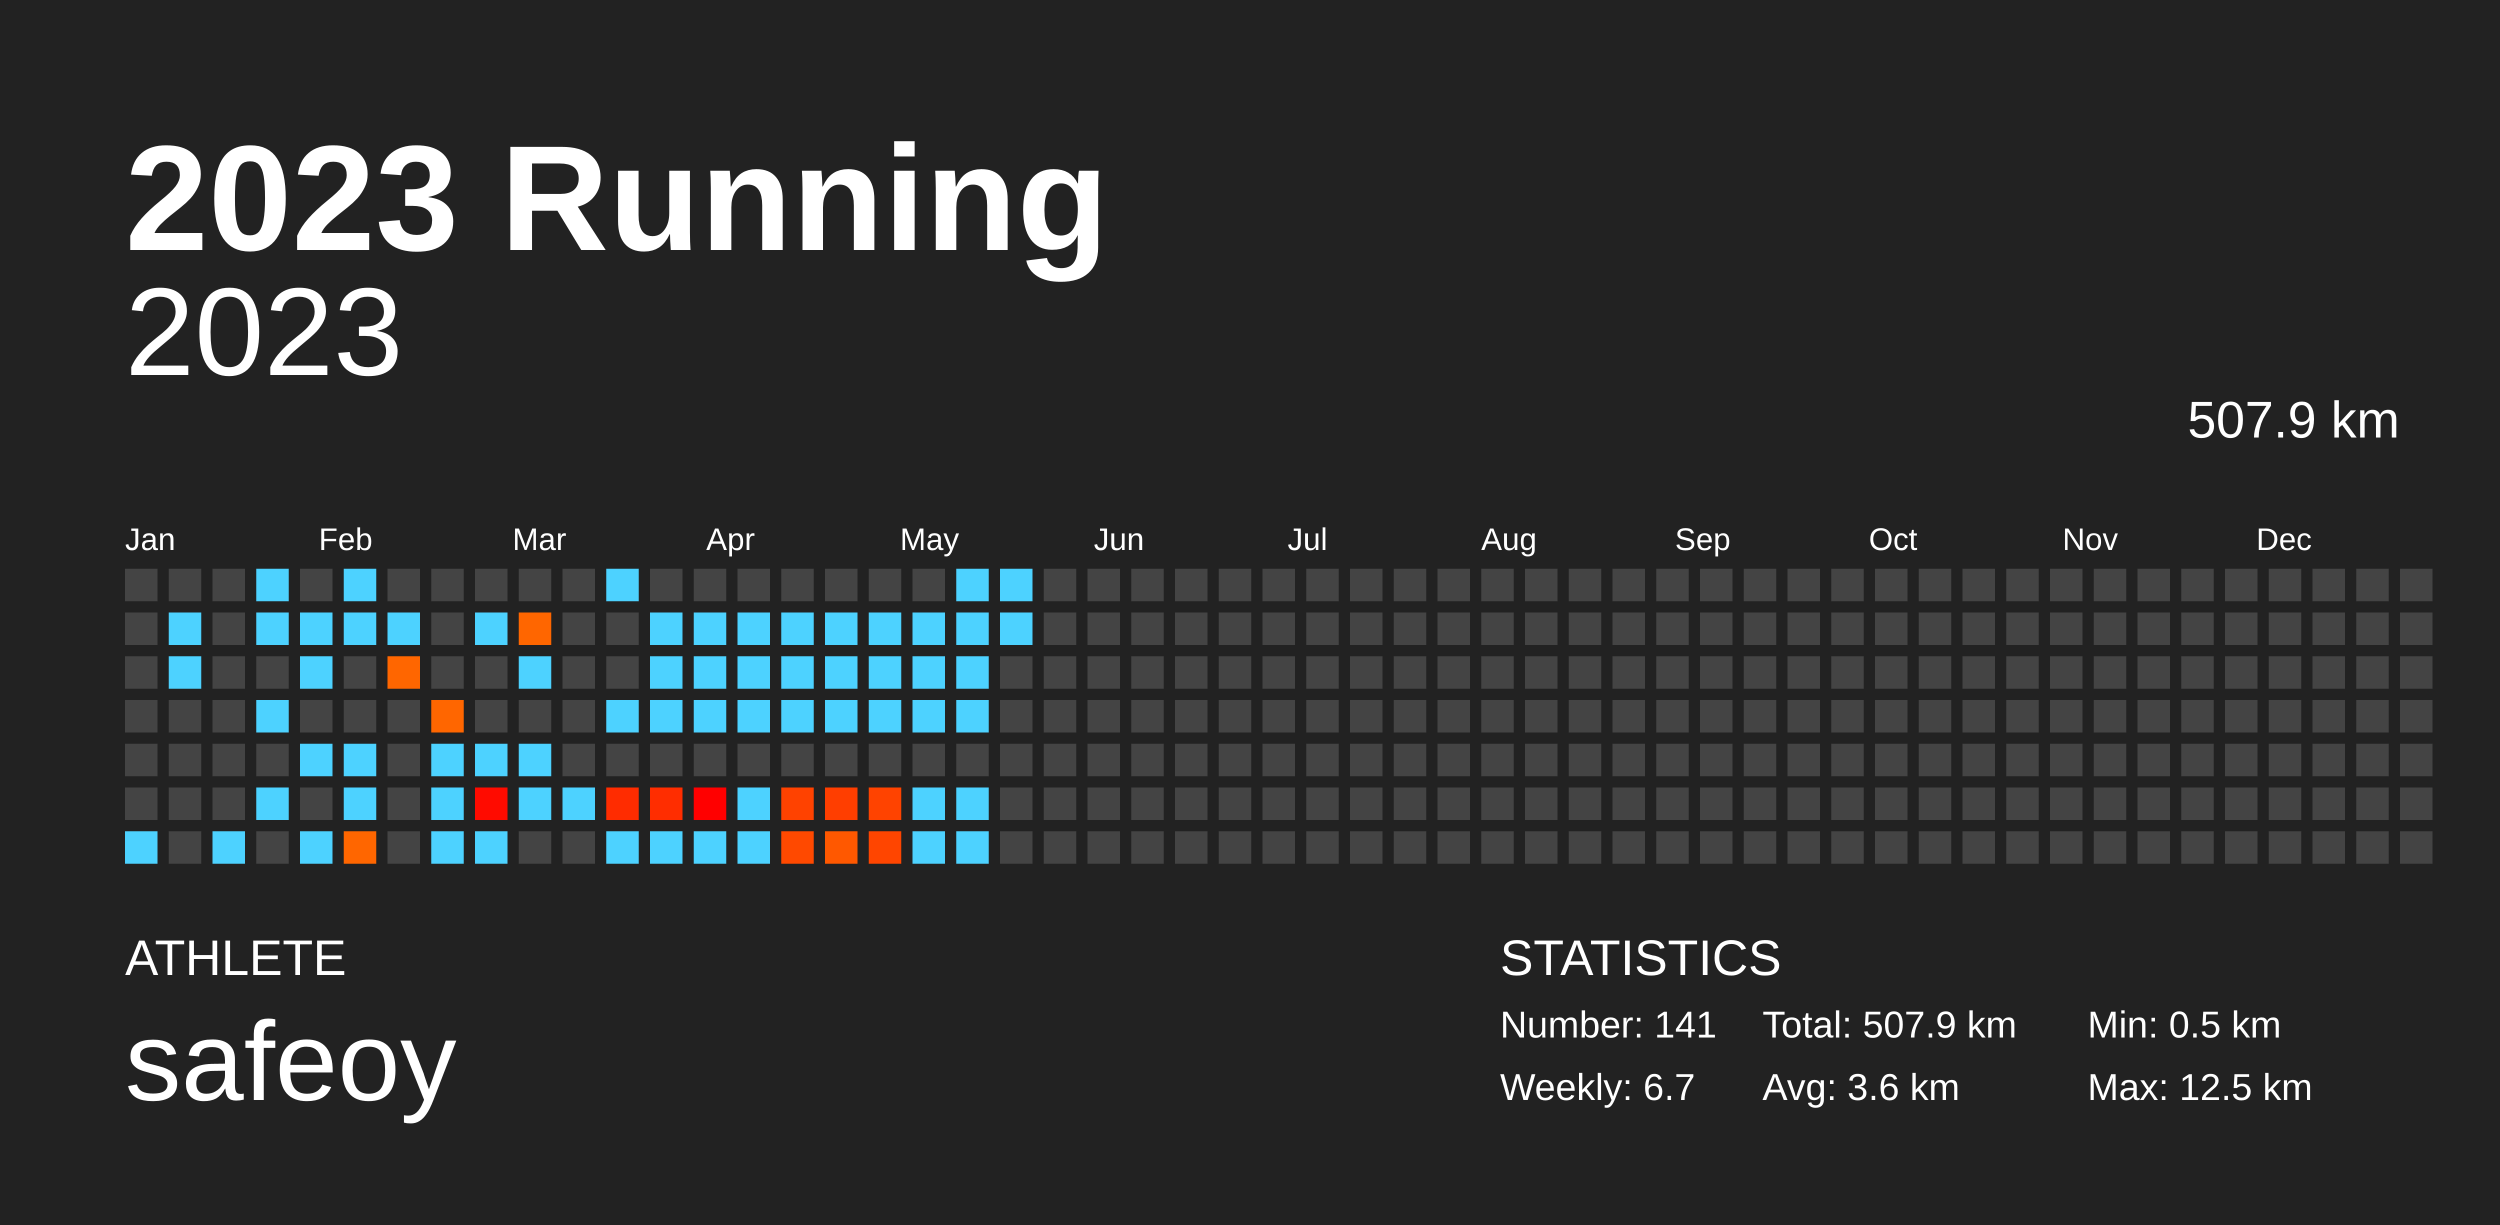
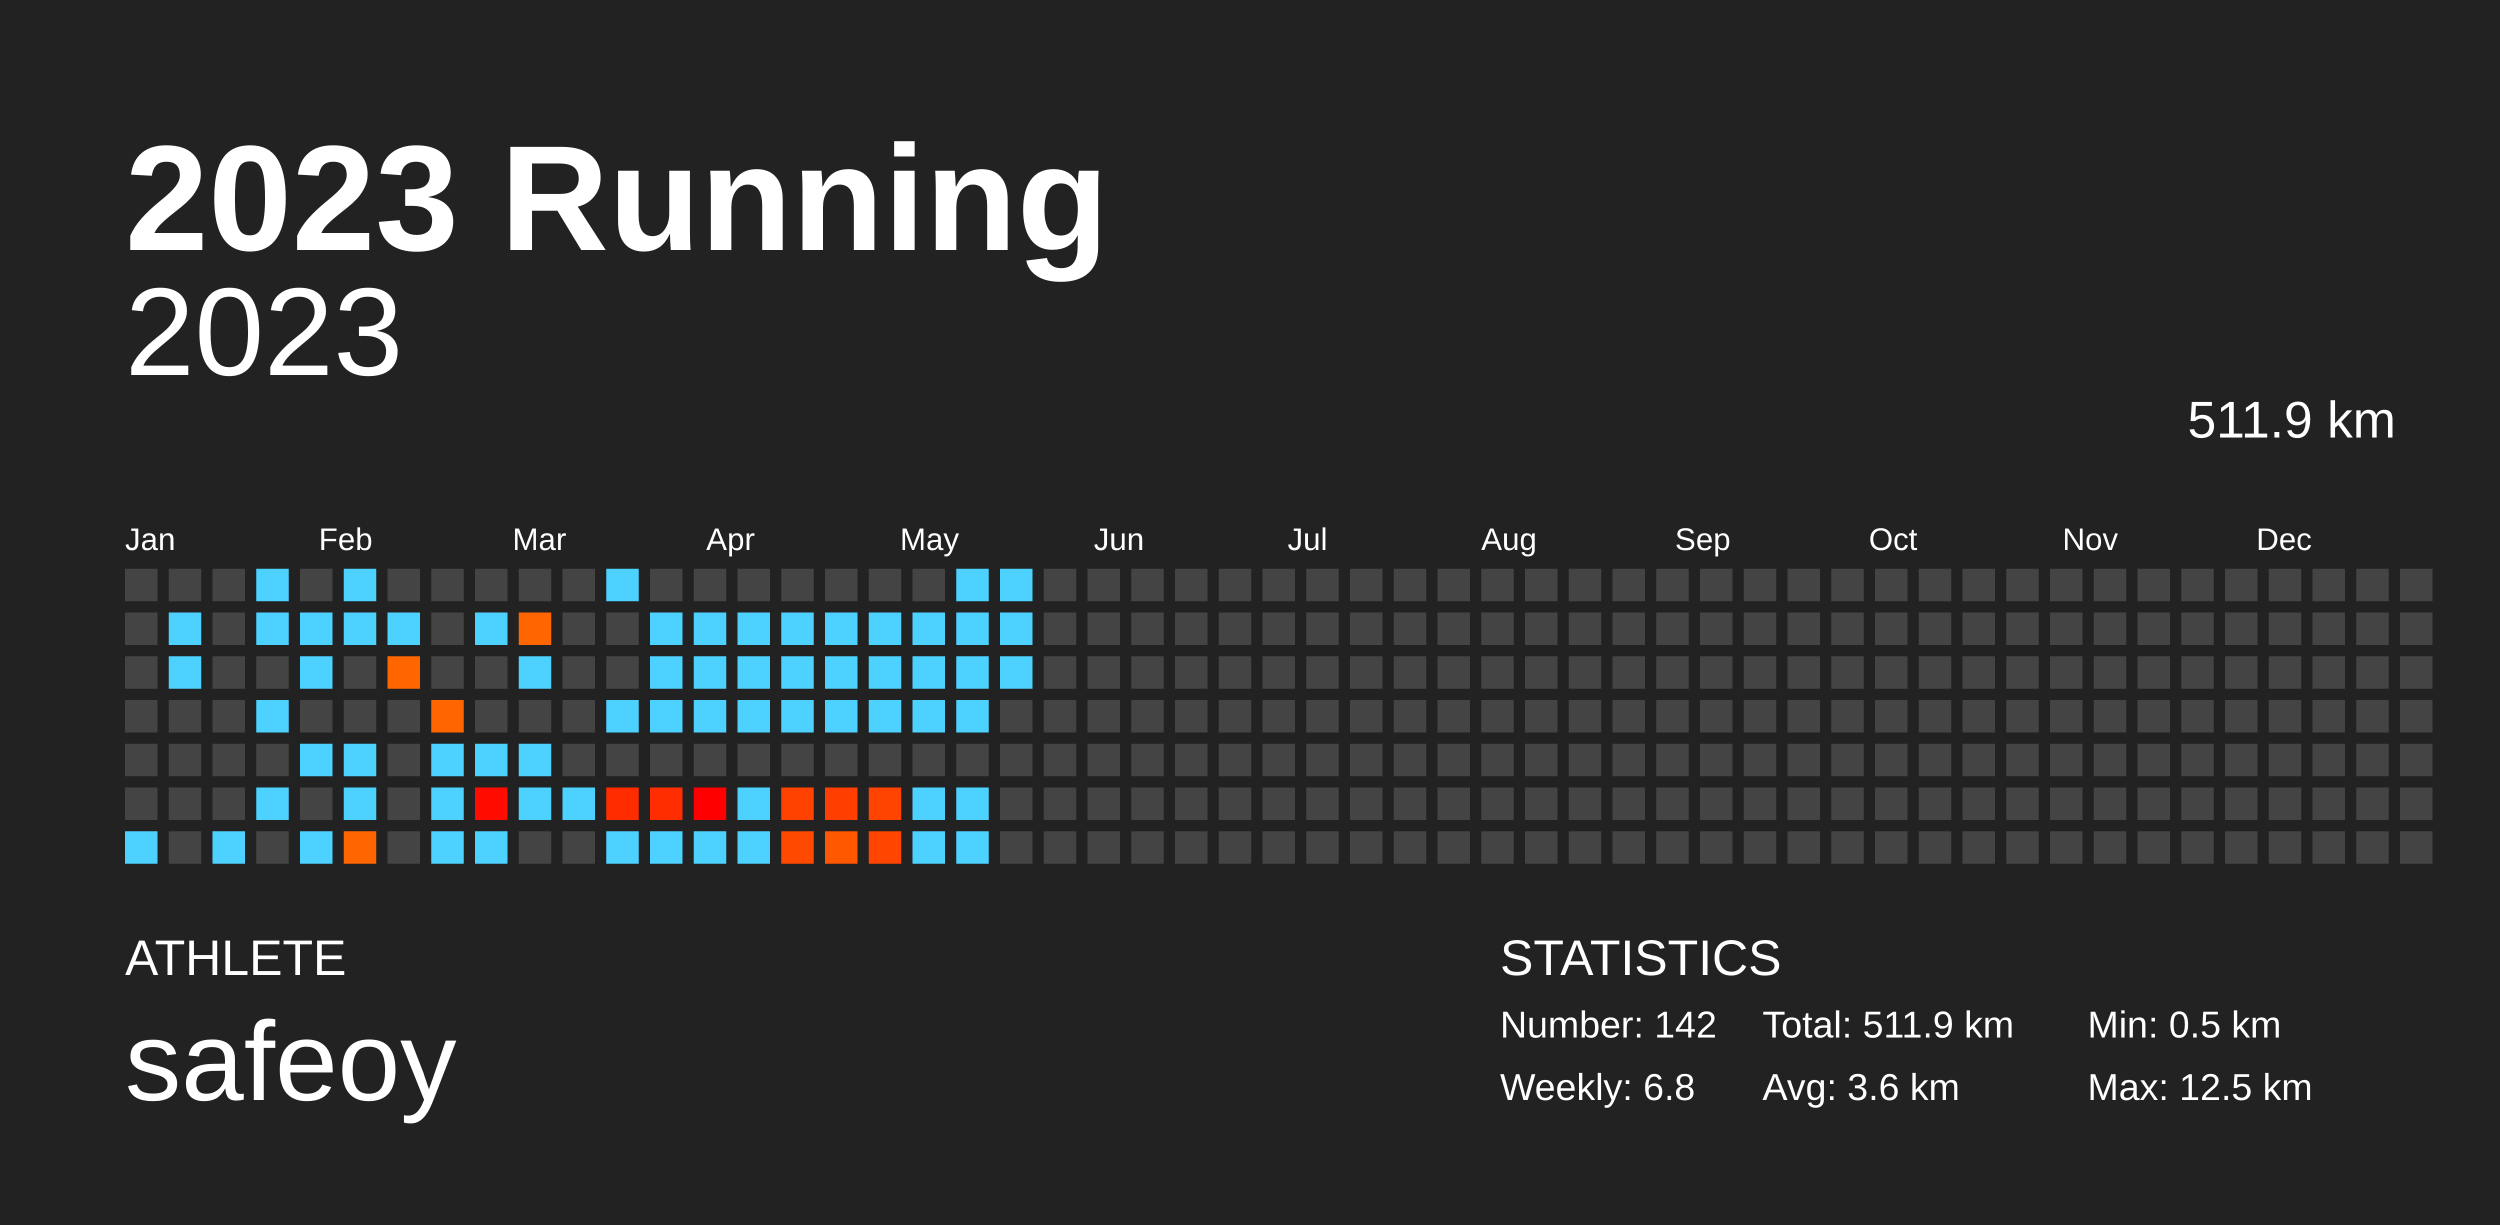
<svg xmlns="http://www.w3.org/2000/svg" baseProfile="full" height="98mm" version="1.1" viewBox="0,0,200,98" width="200mm">
  <defs />
  <rect fill="#222222" height="98" width="200" x="0" y="0" />
  <text fill="#FFFFFF" style="font-size:12px; font-family:Arial; font-weight:bold;" x="10" y="20">2023 Running</text>
  <text fill="#FFFFFF" style="font-size:4px; font-family:Arial" x="10" y="78">ATHLETE</text>
  <text fill="#FFFFFF" style="font-size:9px; font-family:Arial" x="10" y="88">safeoy</text>
  <text fill="#FFFFFF" style="font-size:4px; font-family:Arial" x="120" y="78">STATISTICS</text>
-   <text fill="#FFFFFF" style="font-size:3px; font-family:Arial" x="120" y="83">Number: 141</text>
-   <text fill="#FFFFFF" style="font-size:3px; font-family:Arial" x="120" y="88">Weekly: 6.7</text>
-   <text fill="#FFFFFF" style="font-size:3px; font-family:Arial" x="141" y="83">Total: 507.9 km</text>
+   <text fill="#FFFFFF" style="font-size:3px; font-family:Arial" x="120" y="83">Number: 142</text>
+   <text fill="#FFFFFF" style="font-size:3px; font-family:Arial" x="120" y="88">Weekly: 6.8</text>
+   <text fill="#FFFFFF" style="font-size:3px; font-family:Arial" x="141" y="83">Total: 511.9 km</text>
  <text fill="#FFFFFF" style="font-size:3px; font-family:Arial" x="141" y="88">Avg: 3.6 km</text>
  <text fill="#FFFFFF" style="font-size:3px; font-family:Arial" x="167" y="83">Min: 0.5 km</text>
  <text fill="#FFFFFF" style="font-size:3px; font-family:Arial" x="167" y="88">Max: 12.5 km</text>
  <text alignment-baseline="hanging" fill="#FFFFFF" style="font-size:10.0px; font-family:Arial;" x="10" y="30">2023</text>
-   <text alignment-baseline="hanging" fill="#FFFFFF" style="font-size:4.125px; font-family:Arial;" x="175" y="35">507.9 km</text>
+   <text alignment-baseline="hanging" fill="#FFFFFF" style="font-size:4.125px; font-family:Arial;" x="175" y="35">511.9 km</text>
  <text fill="#FFFFFF" style="font-size:2.5px; font-family:Arial" x="10.0" y="44">Jan</text>
  <text fill="#FFFFFF" style="font-size:2.5px; font-family:Arial" x="25.5" y="44">Feb</text>
  <text fill="#FFFFFF" style="font-size:2.5px; font-family:Arial" x="41.0" y="44">Mar</text>
  <text fill="#FFFFFF" style="font-size:2.5px; font-family:Arial" x="56.5" y="44">Apr</text>
  <text fill="#FFFFFF" style="font-size:2.5px; font-family:Arial" x="72.0" y="44">May</text>
  <text fill="#FFFFFF" style="font-size:2.5px; font-family:Arial" x="87.5" y="44">Jun</text>
  <text fill="#FFFFFF" style="font-size:2.5px; font-family:Arial" x="103.0" y="44">Jul</text>
  <text fill="#FFFFFF" style="font-size:2.5px; font-family:Arial" x="118.5" y="44">Aug</text>
  <text fill="#FFFFFF" style="font-size:2.5px; font-family:Arial" x="134.0" y="44">Sep</text>
  <text fill="#FFFFFF" style="font-size:2.5px; font-family:Arial" x="149.5" y="44">Oct</text>
  <text fill="#FFFFFF" style="font-size:2.5px; font-family:Arial" x="165.0" y="44">Nov</text>
  <text fill="#FFFFFF" style="font-size:2.5px; font-family:Arial" x="180.5" y="44">Dec</text>
  <rect fill="#444444" height="2.6" width="2.6" x="10.0" y="45.5" />
  <rect fill="#444444" height="2.6" width="2.6" x="10.0" y="49.0" />
  <rect fill="#444444" height="2.6" width="2.6" x="10.0" y="52.5" />
  <rect fill="#444444" height="2.6" width="2.6" x="10.0" y="56.0" />
  <rect fill="#444444" height="2.6" width="2.6" x="10.0" y="59.5" />
  <rect fill="#444444" height="2.6" width="2.6" x="10.0" y="63.0" />
  <rect fill="#4dd2ff" height="2.6" width="2.6" x="10.0" y="66.5" />
  <rect fill="#444444" height="2.6" width="2.6" x="13.5" y="45.5" />
  <rect fill="#4dd2ff" height="2.6" width="2.6" x="13.5" y="49.0" />
  <rect fill="#4dd2ff" height="2.6" width="2.6" x="13.5" y="52.5" />
  <rect fill="#444444" height="2.6" width="2.6" x="13.5" y="56.0" />
  <rect fill="#444444" height="2.6" width="2.6" x="13.5" y="59.5" />
  <rect fill="#444444" height="2.6" width="2.6" x="13.5" y="63.0" />
  <rect fill="#444444" height="2.6" width="2.6" x="13.5" y="66.5" />
  <rect fill="#444444" height="2.6" width="2.6" x="17.0" y="45.5" />
  <rect fill="#444444" height="2.6" width="2.6" x="17.0" y="49.0" />
  <rect fill="#444444" height="2.6" width="2.6" x="17.0" y="52.5" />
  <rect fill="#444444" height="2.6" width="2.6" x="17.0" y="56.0" />
  <rect fill="#444444" height="2.6" width="2.6" x="17.0" y="59.5" />
  <rect fill="#444444" height="2.6" width="2.6" x="17.0" y="63.0" />
  <rect fill="#4dd2ff" height="2.6" width="2.6" x="17.0" y="66.5" />
  <rect fill="#4dd2ff" height="2.6" width="2.6" x="20.5" y="45.5" />
  <rect fill="#4dd2ff" height="2.6" width="2.6" x="20.5" y="49.0" />
  <rect fill="#444444" height="2.6" width="2.6" x="20.5" y="52.5" />
  <rect fill="#4dd2ff" height="2.6" width="2.6" x="20.5" y="56.0" />
  <rect fill="#444444" height="2.6" width="2.6" x="20.5" y="59.5" />
  <rect fill="#4dd2ff" height="2.6" width="2.6" x="20.5" y="63.0" />
  <rect fill="#444444" height="2.6" width="2.6" x="20.5" y="66.5" />
  <rect fill="#444444" height="2.6" width="2.6" x="24.0" y="45.5" />
  <rect fill="#4dd2ff" height="2.6" width="2.6" x="24.0" y="49.0" />
  <rect fill="#4dd2ff" height="2.6" width="2.6" x="24.0" y="52.5" />
  <rect fill="#444444" height="2.6" width="2.6" x="24.0" y="56.0" />
  <rect fill="#4dd2ff" height="2.6" width="2.6" x="24.0" y="59.5" />
  <rect fill="#444444" height="2.6" width="2.6" x="24.0" y="63.0" />
  <rect fill="#4dd2ff" height="2.6" width="2.6" x="24.0" y="66.5" />
  <rect fill="#4dd2ff" height="2.6" width="2.6" x="27.5" y="45.5" />
  <rect fill="#4dd2ff" height="2.6" width="2.6" x="27.5" y="49.0" />
  <rect fill="#444444" height="2.6" width="2.6" x="27.5" y="52.5" />
  <rect fill="#444444" height="2.6" width="2.6" x="27.5" y="56.0" />
  <rect fill="#4dd2ff" height="2.6" width="2.6" x="27.5" y="59.5" />
  <rect fill="#4dd2ff" height="2.6" width="2.6" x="27.5" y="63.0" />
  <rect fill="#ff6600" height="2.6" width="2.6" x="27.5" y="66.5" />
  <rect fill="#444444" height="2.6" width="2.6" x="31.0" y="45.5" />
  <rect fill="#4dd2ff" height="2.6" width="2.6" x="31.0" y="49.0" />
  <rect fill="#ff6600" height="2.6" width="2.6" x="31.0" y="52.5" />
  <rect fill="#444444" height="2.6" width="2.6" x="31.0" y="56.0" />
  <rect fill="#444444" height="2.6" width="2.6" x="31.0" y="59.5" />
  <rect fill="#444444" height="2.6" width="2.6" x="31.0" y="63.0" />
  <rect fill="#444444" height="2.6" width="2.6" x="31.0" y="66.5" />
  <rect fill="#444444" height="2.6" width="2.6" x="34.5" y="45.5" />
  <rect fill="#444444" height="2.6" width="2.6" x="34.5" y="49.0" />
  <rect fill="#444444" height="2.6" width="2.6" x="34.5" y="52.5" />
  <rect fill="#ff6600" height="2.6" width="2.6" x="34.5" y="56.0" />
  <rect fill="#4dd2ff" height="2.6" width="2.6" x="34.5" y="59.5" />
  <rect fill="#4dd2ff" height="2.6" width="2.6" x="34.5" y="63.0" />
  <rect fill="#4dd2ff" height="2.6" width="2.6" x="34.5" y="66.5" />
  <rect fill="#444444" height="2.6" width="2.6" x="38.0" y="45.5" />
  <rect fill="#4dd2ff" height="2.6" width="2.6" x="38.0" y="49.0" />
  <rect fill="#444444" height="2.6" width="2.6" x="38.0" y="52.5" />
  <rect fill="#444444" height="2.6" width="2.6" x="38.0" y="56.0" />
  <rect fill="#4dd2ff" height="2.6" width="2.6" x="38.0" y="59.5" />
  <rect fill="#ff0b00" height="2.6" width="2.6" x="38.0" y="63.0" />
  <rect fill="#4dd2ff" height="2.6" width="2.6" x="38.0" y="66.5" />
  <rect fill="#444444" height="2.6" width="2.6" x="41.5" y="45.5" />
  <rect fill="#ff6600" height="2.6" width="2.6" x="41.5" y="49.0" />
  <rect fill="#4dd2ff" height="2.6" width="2.6" x="41.5" y="52.5" />
  <rect fill="#444444" height="2.6" width="2.6" x="41.5" y="56.0" />
  <rect fill="#4dd2ff" height="2.6" width="2.6" x="41.5" y="59.5" />
  <rect fill="#4dd2ff" height="2.6" width="2.6" x="41.5" y="63.0" />
  <rect fill="#444444" height="2.6" width="2.6" x="41.5" y="66.5" />
  <rect fill="#444444" height="2.6" width="2.6" x="45.0" y="45.5" />
  <rect fill="#444444" height="2.6" width="2.6" x="45.0" y="49.0" />
  <rect fill="#444444" height="2.6" width="2.6" x="45.0" y="52.5" />
  <rect fill="#444444" height="2.6" width="2.6" x="45.0" y="56.0" />
  <rect fill="#444444" height="2.6" width="2.6" x="45.0" y="59.5" />
  <rect fill="#4dd2ff" height="2.6" width="2.6" x="45.0" y="63.0" />
  <rect fill="#444444" height="2.6" width="2.6" x="45.0" y="66.5" />
  <rect fill="#4dd2ff" height="2.6" width="2.6" x="48.5" y="45.5" />
  <rect fill="#444444" height="2.6" width="2.6" x="48.5" y="49.0" />
  <rect fill="#444444" height="2.6" width="2.6" x="48.5" y="52.5" />
  <rect fill="#4dd2ff" height="2.6" width="2.6" x="48.5" y="56.0" />
  <rect fill="#444444" height="2.6" width="2.6" x="48.5" y="59.5" />
  <rect fill="#ff2c00" height="2.6" width="2.6" x="48.5" y="63.0" />
  <rect fill="#4dd2ff" height="2.6" width="2.6" x="48.5" y="66.5" />
  <rect fill="#444444" height="2.6" width="2.6" x="52.0" y="45.5" />
  <rect fill="#4dd2ff" height="2.6" width="2.6" x="52.0" y="49.0" />
  <rect fill="#4dd2ff" height="2.6" width="2.6" x="52.0" y="52.5" />
  <rect fill="#4dd2ff" height="2.6" width="2.6" x="52.0" y="56.0" />
  <rect fill="#444444" height="2.6" width="2.6" x="52.0" y="59.5" />
  <rect fill="#ff2d00" height="2.6" width="2.6" x="52.0" y="63.0" />
  <rect fill="#4dd2ff" height="2.6" width="2.6" x="52.0" y="66.5" />
  <rect fill="#444444" height="2.6" width="2.6" x="55.5" y="45.5" />
  <rect fill="#4dd2ff" height="2.6" width="2.6" x="55.5" y="49.0" />
  <rect fill="#4dd2ff" height="2.6" width="2.6" x="55.5" y="52.5" />
  <rect fill="#4dd2ff" height="2.6" width="2.6" x="55.5" y="56.0" />
  <rect fill="#444444" height="2.6" width="2.6" x="55.5" y="59.5" />
  <rect fill="#ff0000" height="2.6" width="2.6" x="55.5" y="63.0" />
  <rect fill="#4dd2ff" height="2.6" width="2.6" x="55.5" y="66.5" />
  <rect fill="#444444" height="2.6" width="2.6" x="59.0" y="45.5" />
  <rect fill="#4dd2ff" height="2.6" width="2.6" x="59.0" y="49.0" />
  <rect fill="#4dd2ff" height="2.6" width="2.6" x="59.0" y="52.5" />
  <rect fill="#4dd2ff" height="2.6" width="2.6" x="59.0" y="56.0" />
  <rect fill="#444444" height="2.6" width="2.6" x="59.0" y="59.5" />
  <rect fill="#4dd2ff" height="2.6" width="2.6" x="59.0" y="63.0" />
  <rect fill="#4dd2ff" height="2.6" width="2.6" x="59.0" y="66.5" />
  <rect fill="#444444" height="2.6" width="2.6" x="62.5" y="45.5" />
  <rect fill="#4dd2ff" height="2.6" width="2.6" x="62.5" y="49.0" />
  <rect fill="#4dd2ff" height="2.6" width="2.6" x="62.5" y="52.5" />
  <rect fill="#4dd2ff" height="2.6" width="2.6" x="62.5" y="56.0" />
  <rect fill="#444444" height="2.6" width="2.6" x="62.5" y="59.5" />
  <rect fill="#ff4200" height="2.6" width="2.6" x="62.5" y="63.0" />
  <rect fill="#ff4900" height="2.6" width="2.6" x="62.5" y="66.5" />
  <rect fill="#444444" height="2.6" width="2.6" x="66.0" y="45.5" />
  <rect fill="#4dd2ff" height="2.6" width="2.6" x="66.0" y="49.0" />
  <rect fill="#4dd2ff" height="2.6" width="2.6" x="66.0" y="52.5" />
  <rect fill="#4dd2ff" height="2.6" width="2.6" x="66.0" y="56.0" />
  <rect fill="#444444" height="2.6" width="2.6" x="66.0" y="59.5" />
  <rect fill="#ff3e00" height="2.6" width="2.6" x="66.0" y="63.0" />
  <rect fill="#ff5800" height="2.6" width="2.6" x="66.0" y="66.5" />
  <rect fill="#444444" height="2.6" width="2.6" x="69.5" y="45.5" />
  <rect fill="#4dd2ff" height="2.6" width="2.6" x="69.5" y="49.0" />
  <rect fill="#4dd2ff" height="2.6" width="2.6" x="69.5" y="52.5" />
  <rect fill="#4dd2ff" height="2.6" width="2.6" x="69.5" y="56.0" />
  <rect fill="#444444" height="2.6" width="2.6" x="69.5" y="59.5" />
  <rect fill="#ff4300" height="2.6" width="2.6" x="69.5" y="63.0" />
  <rect fill="#ff4500" height="2.6" width="2.6" x="69.5" y="66.5" />
  <rect fill="#444444" height="2.6" width="2.6" x="73.0" y="45.5" />
  <rect fill="#4dd2ff" height="2.6" width="2.6" x="73.0" y="49.0" />
  <rect fill="#4dd2ff" height="2.6" width="2.6" x="73.0" y="52.5" />
  <rect fill="#4dd2ff" height="2.6" width="2.6" x="73.0" y="56.0" />
  <rect fill="#444444" height="2.6" width="2.6" x="73.0" y="59.5" />
  <rect fill="#4dd2ff" height="2.6" width="2.6" x="73.0" y="63.0" />
  <rect fill="#4dd2ff" height="2.6" width="2.6" x="73.0" y="66.5" />
  <rect fill="#4dd2ff" height="2.6" width="2.6" x="76.5" y="45.5" />
  <rect fill="#4dd2ff" height="2.6" width="2.6" x="76.5" y="49.0" />
  <rect fill="#4dd2ff" height="2.6" width="2.6" x="76.5" y="52.5" />
  <rect fill="#4dd2ff" height="2.6" width="2.6" x="76.5" y="56.0" />
  <rect fill="#444444" height="2.6" width="2.6" x="76.5" y="59.5" />
  <rect fill="#4dd2ff" height="2.6" width="2.6" x="76.5" y="63.0" />
  <rect fill="#4dd2ff" height="2.6" width="2.6" x="76.5" y="66.5" />
  <rect fill="#4dd2ff" height="2.6" width="2.6" x="80.0" y="45.5" />
  <rect fill="#4dd2ff" height="2.6" width="2.6" x="80.0" y="49.0" />
-   <rect fill="#444444" height="2.6" width="2.6" x="80.0" y="52.5" />
+   <rect fill="#4dd2ff" height="2.6" width="2.6" x="80.0" y="52.5" />
  <rect fill="#444444" height="2.6" width="2.6" x="80.0" y="56.0" />
  <rect fill="#444444" height="2.6" width="2.6" x="80.0" y="59.5" />
  <rect fill="#444444" height="2.6" width="2.6" x="80.0" y="63.0" />
  <rect fill="#444444" height="2.6" width="2.6" x="80.0" y="66.5" />
  <rect fill="#444444" height="2.6" width="2.6" x="83.5" y="45.5" />
  <rect fill="#444444" height="2.6" width="2.6" x="83.5" y="49.0" />
  <rect fill="#444444" height="2.6" width="2.6" x="83.5" y="52.5" />
  <rect fill="#444444" height="2.6" width="2.6" x="83.5" y="56.0" />
  <rect fill="#444444" height="2.6" width="2.6" x="83.5" y="59.5" />
  <rect fill="#444444" height="2.6" width="2.6" x="83.5" y="63.0" />
  <rect fill="#444444" height="2.6" width="2.6" x="83.5" y="66.5" />
  <rect fill="#444444" height="2.6" width="2.6" x="87.0" y="45.5" />
  <rect fill="#444444" height="2.6" width="2.6" x="87.0" y="49.0" />
  <rect fill="#444444" height="2.6" width="2.6" x="87.0" y="52.5" />
  <rect fill="#444444" height="2.6" width="2.6" x="87.0" y="56.0" />
  <rect fill="#444444" height="2.6" width="2.6" x="87.0" y="59.5" />
  <rect fill="#444444" height="2.6" width="2.6" x="87.0" y="63.0" />
  <rect fill="#444444" height="2.6" width="2.6" x="87.0" y="66.5" />
  <rect fill="#444444" height="2.6" width="2.6" x="90.5" y="45.5" />
  <rect fill="#444444" height="2.6" width="2.6" x="90.5" y="49.0" />
  <rect fill="#444444" height="2.6" width="2.6" x="90.5" y="52.5" />
  <rect fill="#444444" height="2.6" width="2.6" x="90.5" y="56.0" />
  <rect fill="#444444" height="2.6" width="2.6" x="90.5" y="59.5" />
  <rect fill="#444444" height="2.6" width="2.6" x="90.5" y="63.0" />
  <rect fill="#444444" height="2.6" width="2.6" x="90.5" y="66.5" />
  <rect fill="#444444" height="2.6" width="2.6" x="94.0" y="45.5" />
  <rect fill="#444444" height="2.6" width="2.6" x="94.0" y="49.0" />
  <rect fill="#444444" height="2.6" width="2.6" x="94.0" y="52.5" />
  <rect fill="#444444" height="2.6" width="2.6" x="94.0" y="56.0" />
  <rect fill="#444444" height="2.6" width="2.6" x="94.0" y="59.5" />
  <rect fill="#444444" height="2.6" width="2.6" x="94.0" y="63.0" />
  <rect fill="#444444" height="2.6" width="2.6" x="94.0" y="66.5" />
  <rect fill="#444444" height="2.6" width="2.6" x="97.5" y="45.5" />
  <rect fill="#444444" height="2.6" width="2.6" x="97.5" y="49.0" />
  <rect fill="#444444" height="2.6" width="2.6" x="97.5" y="52.5" />
  <rect fill="#444444" height="2.6" width="2.6" x="97.5" y="56.0" />
  <rect fill="#444444" height="2.6" width="2.6" x="97.5" y="59.5" />
  <rect fill="#444444" height="2.6" width="2.6" x="97.5" y="63.0" />
  <rect fill="#444444" height="2.6" width="2.6" x="97.5" y="66.5" />
  <rect fill="#444444" height="2.6" width="2.6" x="101.0" y="45.5" />
  <rect fill="#444444" height="2.6" width="2.6" x="101.0" y="49.0" />
  <rect fill="#444444" height="2.6" width="2.6" x="101.0" y="52.5" />
  <rect fill="#444444" height="2.6" width="2.6" x="101.0" y="56.0" />
  <rect fill="#444444" height="2.6" width="2.6" x="101.0" y="59.5" />
  <rect fill="#444444" height="2.6" width="2.6" x="101.0" y="63.0" />
  <rect fill="#444444" height="2.6" width="2.6" x="101.0" y="66.5" />
  <rect fill="#444444" height="2.6" width="2.6" x="104.5" y="45.5" />
  <rect fill="#444444" height="2.6" width="2.6" x="104.5" y="49.0" />
  <rect fill="#444444" height="2.6" width="2.6" x="104.5" y="52.5" />
  <rect fill="#444444" height="2.6" width="2.6" x="104.5" y="56.0" />
  <rect fill="#444444" height="2.6" width="2.6" x="104.5" y="59.5" />
  <rect fill="#444444" height="2.6" width="2.6" x="104.5" y="63.0" />
  <rect fill="#444444" height="2.6" width="2.6" x="104.5" y="66.5" />
  <rect fill="#444444" height="2.6" width="2.6" x="108.0" y="45.5" />
  <rect fill="#444444" height="2.6" width="2.6" x="108.0" y="49.0" />
  <rect fill="#444444" height="2.6" width="2.6" x="108.0" y="52.5" />
  <rect fill="#444444" height="2.6" width="2.6" x="108.0" y="56.0" />
  <rect fill="#444444" height="2.6" width="2.6" x="108.0" y="59.5" />
  <rect fill="#444444" height="2.6" width="2.6" x="108.0" y="63.0" />
  <rect fill="#444444" height="2.6" width="2.6" x="108.0" y="66.5" />
  <rect fill="#444444" height="2.6" width="2.6" x="111.5" y="45.5" />
  <rect fill="#444444" height="2.6" width="2.6" x="111.5" y="49.0" />
  <rect fill="#444444" height="2.6" width="2.6" x="111.5" y="52.5" />
  <rect fill="#444444" height="2.6" width="2.6" x="111.5" y="56.0" />
  <rect fill="#444444" height="2.6" width="2.6" x="111.5" y="59.5" />
  <rect fill="#444444" height="2.6" width="2.6" x="111.5" y="63.0" />
  <rect fill="#444444" height="2.6" width="2.6" x="111.5" y="66.5" />
  <rect fill="#444444" height="2.6" width="2.6" x="115.0" y="45.5" />
  <rect fill="#444444" height="2.6" width="2.6" x="115.0" y="49.0" />
  <rect fill="#444444" height="2.6" width="2.6" x="115.0" y="52.5" />
  <rect fill="#444444" height="2.6" width="2.6" x="115.0" y="56.0" />
  <rect fill="#444444" height="2.6" width="2.6" x="115.0" y="59.5" />
  <rect fill="#444444" height="2.6" width="2.6" x="115.0" y="63.0" />
  <rect fill="#444444" height="2.6" width="2.6" x="115.0" y="66.5" />
  <rect fill="#444444" height="2.6" width="2.6" x="118.5" y="45.5" />
  <rect fill="#444444" height="2.6" width="2.6" x="118.5" y="49.0" />
  <rect fill="#444444" height="2.6" width="2.6" x="118.5" y="52.5" />
  <rect fill="#444444" height="2.6" width="2.6" x="118.5" y="56.0" />
  <rect fill="#444444" height="2.6" width="2.6" x="118.5" y="59.5" />
  <rect fill="#444444" height="2.6" width="2.6" x="118.5" y="63.0" />
  <rect fill="#444444" height="2.6" width="2.6" x="118.5" y="66.5" />
  <rect fill="#444444" height="2.6" width="2.6" x="122.0" y="45.5" />
  <rect fill="#444444" height="2.6" width="2.6" x="122.0" y="49.0" />
  <rect fill="#444444" height="2.6" width="2.6" x="122.0" y="52.5" />
  <rect fill="#444444" height="2.6" width="2.6" x="122.0" y="56.0" />
  <rect fill="#444444" height="2.6" width="2.6" x="122.0" y="59.5" />
  <rect fill="#444444" height="2.6" width="2.6" x="122.0" y="63.0" />
  <rect fill="#444444" height="2.6" width="2.6" x="122.0" y="66.5" />
  <rect fill="#444444" height="2.6" width="2.6" x="125.5" y="45.5" />
  <rect fill="#444444" height="2.6" width="2.6" x="125.5" y="49.0" />
  <rect fill="#444444" height="2.6" width="2.6" x="125.5" y="52.5" />
  <rect fill="#444444" height="2.6" width="2.6" x="125.5" y="56.0" />
  <rect fill="#444444" height="2.6" width="2.6" x="125.5" y="59.5" />
  <rect fill="#444444" height="2.6" width="2.6" x="125.5" y="63.0" />
  <rect fill="#444444" height="2.6" width="2.6" x="125.5" y="66.5" />
  <rect fill="#444444" height="2.6" width="2.6" x="129.0" y="45.5" />
  <rect fill="#444444" height="2.6" width="2.6" x="129.0" y="49.0" />
  <rect fill="#444444" height="2.6" width="2.6" x="129.0" y="52.5" />
  <rect fill="#444444" height="2.6" width="2.6" x="129.0" y="56.0" />
  <rect fill="#444444" height="2.6" width="2.6" x="129.0" y="59.5" />
  <rect fill="#444444" height="2.6" width="2.6" x="129.0" y="63.0" />
  <rect fill="#444444" height="2.6" width="2.6" x="129.0" y="66.5" />
  <rect fill="#444444" height="2.6" width="2.6" x="132.5" y="45.5" />
  <rect fill="#444444" height="2.6" width="2.6" x="132.5" y="49.0" />
  <rect fill="#444444" height="2.6" width="2.6" x="132.5" y="52.5" />
  <rect fill="#444444" height="2.6" width="2.6" x="132.5" y="56.0" />
  <rect fill="#444444" height="2.6" width="2.6" x="132.5" y="59.5" />
  <rect fill="#444444" height="2.6" width="2.6" x="132.5" y="63.0" />
  <rect fill="#444444" height="2.6" width="2.6" x="132.5" y="66.5" />
  <rect fill="#444444" height="2.6" width="2.6" x="136.0" y="45.5" />
  <rect fill="#444444" height="2.6" width="2.6" x="136.0" y="49.0" />
  <rect fill="#444444" height="2.6" width="2.6" x="136.0" y="52.5" />
  <rect fill="#444444" height="2.6" width="2.6" x="136.0" y="56.0" />
  <rect fill="#444444" height="2.6" width="2.6" x="136.0" y="59.5" />
  <rect fill="#444444" height="2.6" width="2.6" x="136.0" y="63.0" />
  <rect fill="#444444" height="2.6" width="2.6" x="136.0" y="66.5" />
  <rect fill="#444444" height="2.6" width="2.6" x="139.5" y="45.5" />
  <rect fill="#444444" height="2.6" width="2.6" x="139.5" y="49.0" />
  <rect fill="#444444" height="2.6" width="2.6" x="139.5" y="52.5" />
  <rect fill="#444444" height="2.6" width="2.6" x="139.5" y="56.0" />
  <rect fill="#444444" height="2.6" width="2.6" x="139.5" y="59.5" />
  <rect fill="#444444" height="2.6" width="2.6" x="139.5" y="63.0" />
  <rect fill="#444444" height="2.6" width="2.6" x="139.5" y="66.5" />
  <rect fill="#444444" height="2.6" width="2.6" x="143.0" y="45.5" />
  <rect fill="#444444" height="2.6" width="2.6" x="143.0" y="49.0" />
  <rect fill="#444444" height="2.6" width="2.6" x="143.0" y="52.5" />
  <rect fill="#444444" height="2.6" width="2.6" x="143.0" y="56.0" />
  <rect fill="#444444" height="2.6" width="2.6" x="143.0" y="59.5" />
  <rect fill="#444444" height="2.6" width="2.6" x="143.0" y="63.0" />
  <rect fill="#444444" height="2.6" width="2.6" x="143.0" y="66.5" />
  <rect fill="#444444" height="2.6" width="2.6" x="146.5" y="45.5" />
  <rect fill="#444444" height="2.6" width="2.6" x="146.5" y="49.0" />
  <rect fill="#444444" height="2.6" width="2.6" x="146.5" y="52.5" />
  <rect fill="#444444" height="2.6" width="2.6" x="146.5" y="56.0" />
  <rect fill="#444444" height="2.6" width="2.6" x="146.5" y="59.5" />
  <rect fill="#444444" height="2.6" width="2.6" x="146.5" y="63.0" />
  <rect fill="#444444" height="2.6" width="2.6" x="146.5" y="66.5" />
  <rect fill="#444444" height="2.6" width="2.6" x="150.0" y="45.5" />
  <rect fill="#444444" height="2.6" width="2.6" x="150.0" y="49.0" />
  <rect fill="#444444" height="2.6" width="2.6" x="150.0" y="52.5" />
  <rect fill="#444444" height="2.6" width="2.6" x="150.0" y="56.0" />
  <rect fill="#444444" height="2.6" width="2.6" x="150.0" y="59.5" />
  <rect fill="#444444" height="2.6" width="2.6" x="150.0" y="63.0" />
  <rect fill="#444444" height="2.6" width="2.6" x="150.0" y="66.5" />
  <rect fill="#444444" height="2.6" width="2.6" x="153.5" y="45.5" />
  <rect fill="#444444" height="2.6" width="2.6" x="153.5" y="49.0" />
  <rect fill="#444444" height="2.6" width="2.6" x="153.5" y="52.5" />
  <rect fill="#444444" height="2.6" width="2.6" x="153.5" y="56.0" />
  <rect fill="#444444" height="2.6" width="2.6" x="153.5" y="59.5" />
  <rect fill="#444444" height="2.6" width="2.6" x="153.5" y="63.0" />
  <rect fill="#444444" height="2.6" width="2.6" x="153.5" y="66.5" />
  <rect fill="#444444" height="2.6" width="2.6" x="157.0" y="45.5" />
  <rect fill="#444444" height="2.6" width="2.6" x="157.0" y="49.0" />
  <rect fill="#444444" height="2.6" width="2.6" x="157.0" y="52.5" />
  <rect fill="#444444" height="2.6" width="2.6" x="157.0" y="56.0" />
  <rect fill="#444444" height="2.6" width="2.6" x="157.0" y="59.5" />
  <rect fill="#444444" height="2.6" width="2.6" x="157.0" y="63.0" />
  <rect fill="#444444" height="2.6" width="2.6" x="157.0" y="66.5" />
  <rect fill="#444444" height="2.6" width="2.6" x="160.5" y="45.5" />
  <rect fill="#444444" height="2.6" width="2.6" x="160.5" y="49.0" />
  <rect fill="#444444" height="2.6" width="2.6" x="160.5" y="52.5" />
  <rect fill="#444444" height="2.6" width="2.6" x="160.5" y="56.0" />
  <rect fill="#444444" height="2.6" width="2.6" x="160.5" y="59.5" />
  <rect fill="#444444" height="2.6" width="2.6" x="160.5" y="63.0" />
  <rect fill="#444444" height="2.6" width="2.6" x="160.5" y="66.5" />
  <rect fill="#444444" height="2.6" width="2.6" x="164.0" y="45.5" />
  <rect fill="#444444" height="2.6" width="2.6" x="164.0" y="49.0" />
  <rect fill="#444444" height="2.6" width="2.6" x="164.0" y="52.5" />
  <rect fill="#444444" height="2.6" width="2.6" x="164.0" y="56.0" />
  <rect fill="#444444" height="2.6" width="2.6" x="164.0" y="59.5" />
  <rect fill="#444444" height="2.6" width="2.6" x="164.0" y="63.0" />
  <rect fill="#444444" height="2.6" width="2.6" x="164.0" y="66.5" />
  <rect fill="#444444" height="2.6" width="2.6" x="167.5" y="45.5" />
  <rect fill="#444444" height="2.6" width="2.6" x="167.5" y="49.0" />
  <rect fill="#444444" height="2.6" width="2.6" x="167.5" y="52.5" />
  <rect fill="#444444" height="2.6" width="2.6" x="167.5" y="56.0" />
  <rect fill="#444444" height="2.6" width="2.6" x="167.5" y="59.5" />
  <rect fill="#444444" height="2.6" width="2.6" x="167.5" y="63.0" />
  <rect fill="#444444" height="2.6" width="2.6" x="167.5" y="66.5" />
  <rect fill="#444444" height="2.6" width="2.6" x="171.0" y="45.5" />
  <rect fill="#444444" height="2.6" width="2.6" x="171.0" y="49.0" />
  <rect fill="#444444" height="2.6" width="2.6" x="171.0" y="52.5" />
  <rect fill="#444444" height="2.6" width="2.6" x="171.0" y="56.0" />
  <rect fill="#444444" height="2.6" width="2.6" x="171.0" y="59.5" />
  <rect fill="#444444" height="2.6" width="2.6" x="171.0" y="63.0" />
  <rect fill="#444444" height="2.6" width="2.6" x="171.0" y="66.5" />
  <rect fill="#444444" height="2.6" width="2.6" x="174.5" y="45.5" />
  <rect fill="#444444" height="2.6" width="2.6" x="174.5" y="49.0" />
  <rect fill="#444444" height="2.6" width="2.6" x="174.5" y="52.5" />
  <rect fill="#444444" height="2.6" width="2.6" x="174.5" y="56.0" />
  <rect fill="#444444" height="2.6" width="2.6" x="174.5" y="59.5" />
  <rect fill="#444444" height="2.6" width="2.6" x="174.5" y="63.0" />
  <rect fill="#444444" height="2.6" width="2.6" x="174.5" y="66.5" />
  <rect fill="#444444" height="2.6" width="2.6" x="178.0" y="45.5" />
  <rect fill="#444444" height="2.6" width="2.6" x="178.0" y="49.0" />
  <rect fill="#444444" height="2.6" width="2.6" x="178.0" y="52.5" />
  <rect fill="#444444" height="2.6" width="2.6" x="178.0" y="56.0" />
  <rect fill="#444444" height="2.6" width="2.6" x="178.0" y="59.5" />
  <rect fill="#444444" height="2.6" width="2.6" x="178.0" y="63.0" />
  <rect fill="#444444" height="2.6" width="2.6" x="178.0" y="66.5" />
  <rect fill="#444444" height="2.6" width="2.6" x="181.5" y="45.5" />
  <rect fill="#444444" height="2.6" width="2.6" x="181.5" y="49.0" />
  <rect fill="#444444" height="2.6" width="2.6" x="181.5" y="52.5" />
  <rect fill="#444444" height="2.6" width="2.6" x="181.5" y="56.0" />
  <rect fill="#444444" height="2.6" width="2.6" x="181.5" y="59.5" />
  <rect fill="#444444" height="2.6" width="2.6" x="181.5" y="63.0" />
  <rect fill="#444444" height="2.6" width="2.6" x="181.5" y="66.5" />
  <rect fill="#444444" height="2.6" width="2.6" x="185.0" y="45.5" />
  <rect fill="#444444" height="2.6" width="2.6" x="185.0" y="49.0" />
  <rect fill="#444444" height="2.6" width="2.6" x="185.0" y="52.5" />
  <rect fill="#444444" height="2.6" width="2.6" x="185.0" y="56.0" />
  <rect fill="#444444" height="2.6" width="2.6" x="185.0" y="59.5" />
  <rect fill="#444444" height="2.6" width="2.6" x="185.0" y="63.0" />
  <rect fill="#444444" height="2.6" width="2.6" x="185.0" y="66.5" />
  <rect fill="#444444" height="2.6" width="2.6" x="188.5" y="45.5" />
  <rect fill="#444444" height="2.6" width="2.6" x="188.5" y="49.0" />
  <rect fill="#444444" height="2.6" width="2.6" x="188.5" y="52.5" />
  <rect fill="#444444" height="2.6" width="2.6" x="188.5" y="56.0" />
  <rect fill="#444444" height="2.6" width="2.6" x="188.5" y="59.5" />
  <rect fill="#444444" height="2.6" width="2.6" x="188.5" y="63.0" />
  <rect fill="#444444" height="2.6" width="2.6" x="188.5" y="66.5" />
  <rect fill="#444444" height="2.6" width="2.6" x="192.0" y="45.5" />
  <rect fill="#444444" height="2.6" width="2.6" x="192.0" y="49.0" />
  <rect fill="#444444" height="2.6" width="2.6" x="192.0" y="52.5" />
  <rect fill="#444444" height="2.6" width="2.6" x="192.0" y="56.0" />
  <rect fill="#444444" height="2.6" width="2.6" x="192.0" y="59.5" />
  <rect fill="#444444" height="2.6" width="2.6" x="192.0" y="63.0" />
  <rect fill="#444444" height="2.6" width="2.6" x="192.0" y="66.5" />
</svg>
